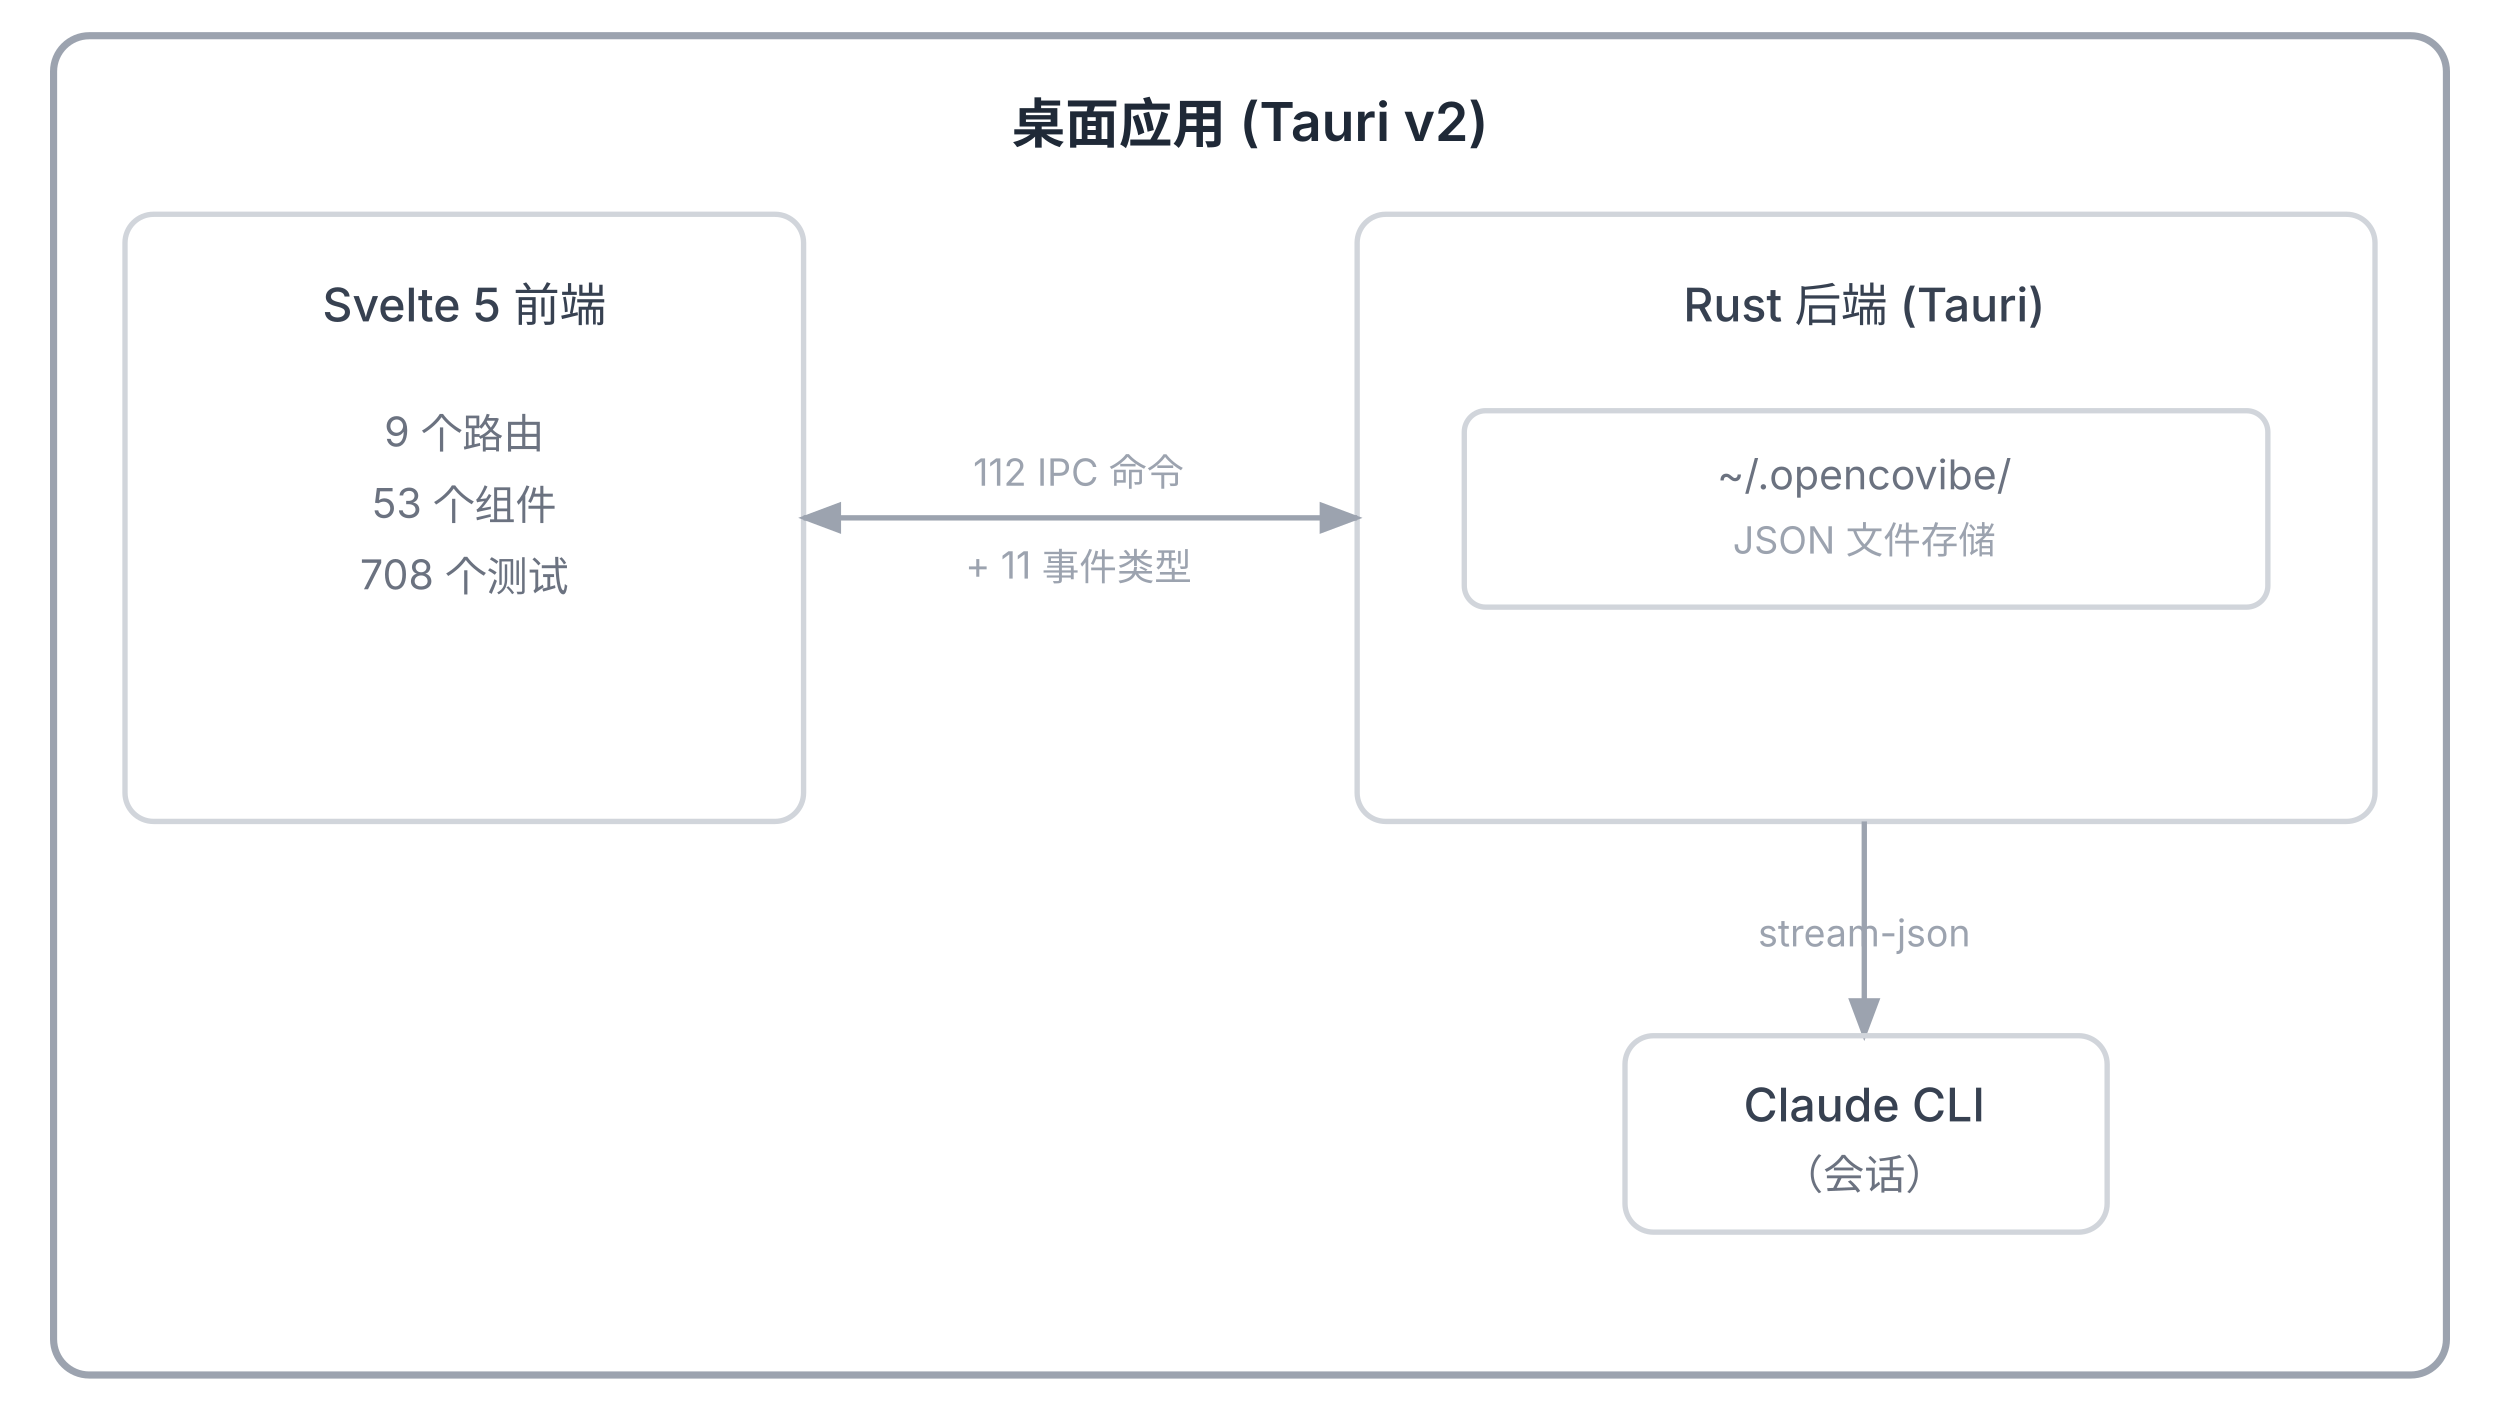
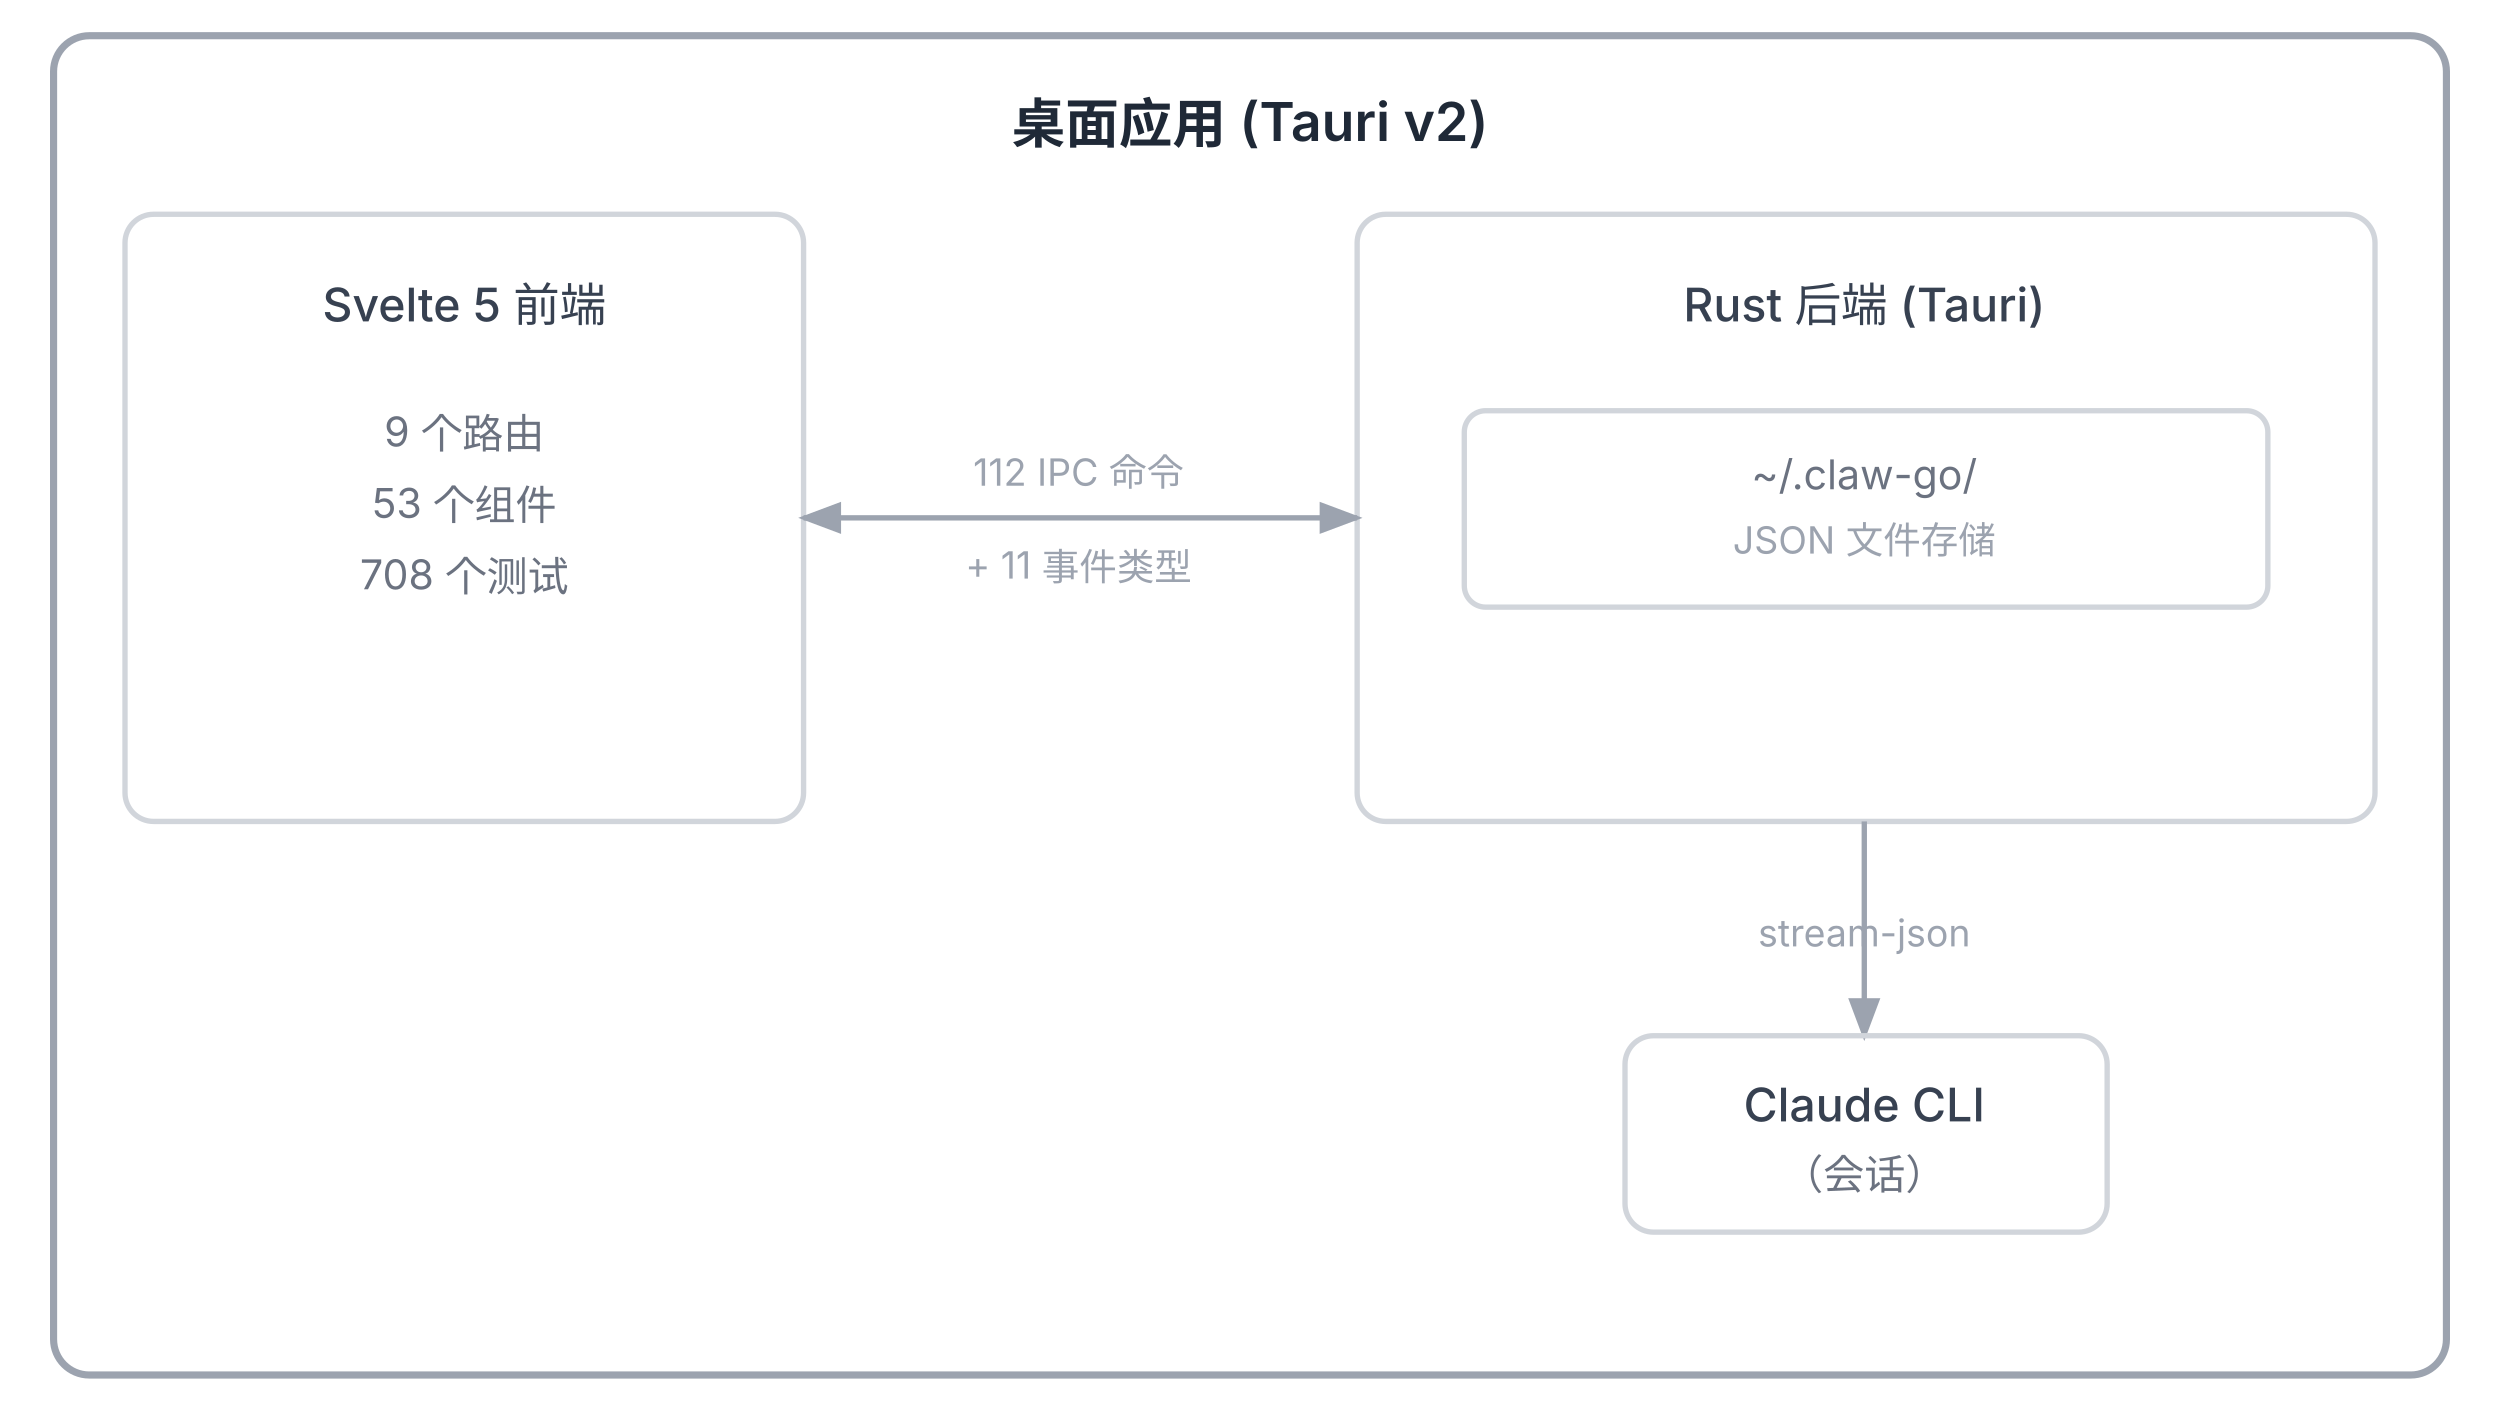
<svg xmlns="http://www.w3.org/2000/svg" viewBox="0 0 700 395">
  <style>
    text { font-family: -apple-system, BlinkMacSystemFont, 'Segoe UI', 'PingFang SC', 'Noto Sans SC', sans-serif; }
    .t-title { font-size: 15px; font-weight: 600; }
    .t-head { font-size: 13px; font-weight: 500; }
    .t-body { font-size: 11.5px; }
    .t-sm { font-size: 10.5px; }
    .outer { fill: none; stroke-width: 2; }
    .box { fill: none; stroke-width: 1.5; }
    .ln { fill: none; stroke-width: 1.5; }

    .outer { stroke: #9ca3af; }
    .box { stroke: #d1d5db; }
    .t-title { fill: #1f2937; }
    .t-head { fill: #374151; }
    .t-body { fill: #6b7280; }
    .t-sm { fill: #9ca3af; }
    .ln { stroke: #9ca3af; }
    .ah { fill: #9ca3af; }

    @media (prefers-color-scheme: dark) {
      .outer { stroke: #484f58; }
      .box { stroke: #30363d; }
      .t-title { fill: #e6edf3; }
      .t-head { fill: #c9d1d9; }
      .t-body { fill: #8b949e; }
      .t-sm { fill: #6e7681; }
      .ln { stroke: #484f58; }
      .ah { fill: #484f58; }
    }
  </style>
  <defs>
    <marker id="a" markerWidth="8" markerHeight="6" refX="7" refY="3" orient="auto">
      <polygon class="ah" points="0 0,8 3,0 6" />
    </marker>
    <marker id="ar" markerWidth="8" markerHeight="6" refX="1" refY="3" orient="auto">
      <polygon class="ah" points="8 0,0 3,8 6" />
    </marker>
  </defs>
  <rect class="outer" x="15" y="10" width="670" height="375" rx="10" />
  <text class="t-title" x="350" y="40" text-anchor="middle">桌面应用 (Tauri v2)</text>
  <rect class="box" x="35" y="60" width="190" height="170" rx="8" />
  <text class="t-head" x="130" y="90" text-anchor="middle">Svelte 5 前端</text>
  <text class="t-body" x="130" y="125" text-anchor="middle">9 个路由</text>
  <text class="t-body" x="130" y="145" text-anchor="middle">53 个组件</text>
  <text class="t-body" x="130" y="165" text-anchor="middle">708 个测试</text>
  <rect class="box" x="380" y="60" width="285" height="170" rx="8" />
  <text class="t-head" x="522" y="90" text-anchor="middle">Rust 后端 (Tauri)</text>
  <rect class="box" x="410" y="115" width="225" height="55" rx="6" />
-   <text class="t-body" x="522" y="137" text-anchor="middle">~/.opencovibe/</text>
+   <text class="t-body" x="522" y="137" text-anchor="middle">~/.claw-go/</text>
  <text class="t-sm" x="522" y="155" text-anchor="middle">JSON 文件存储</text>
  <line class="ln" x1="225" y1="145" x2="380" y2="145" marker-start="url(#ar)" marker-end="url(#a)" />
  <text class="t-sm" x="302" y="136" text-anchor="middle">112 IPC 命令</text>
  <text class="t-sm" x="302" y="162" text-anchor="middle">+ 11 事件类型</text>
  <line class="ln" x1="522" y1="230" x2="522" y2="290" marker-end="url(#a)" />
  <text class="t-sm" x="522" y="265" text-anchor="middle">stream-json</text>
  <rect class="box" x="455" y="290" width="135" height="55" rx="8" />
  <text class="t-head" x="522" y="314" text-anchor="middle">Claude CLI</text>
  <text class="t-body" x="522" y="333" text-anchor="middle">（会话）</text>
</svg>
